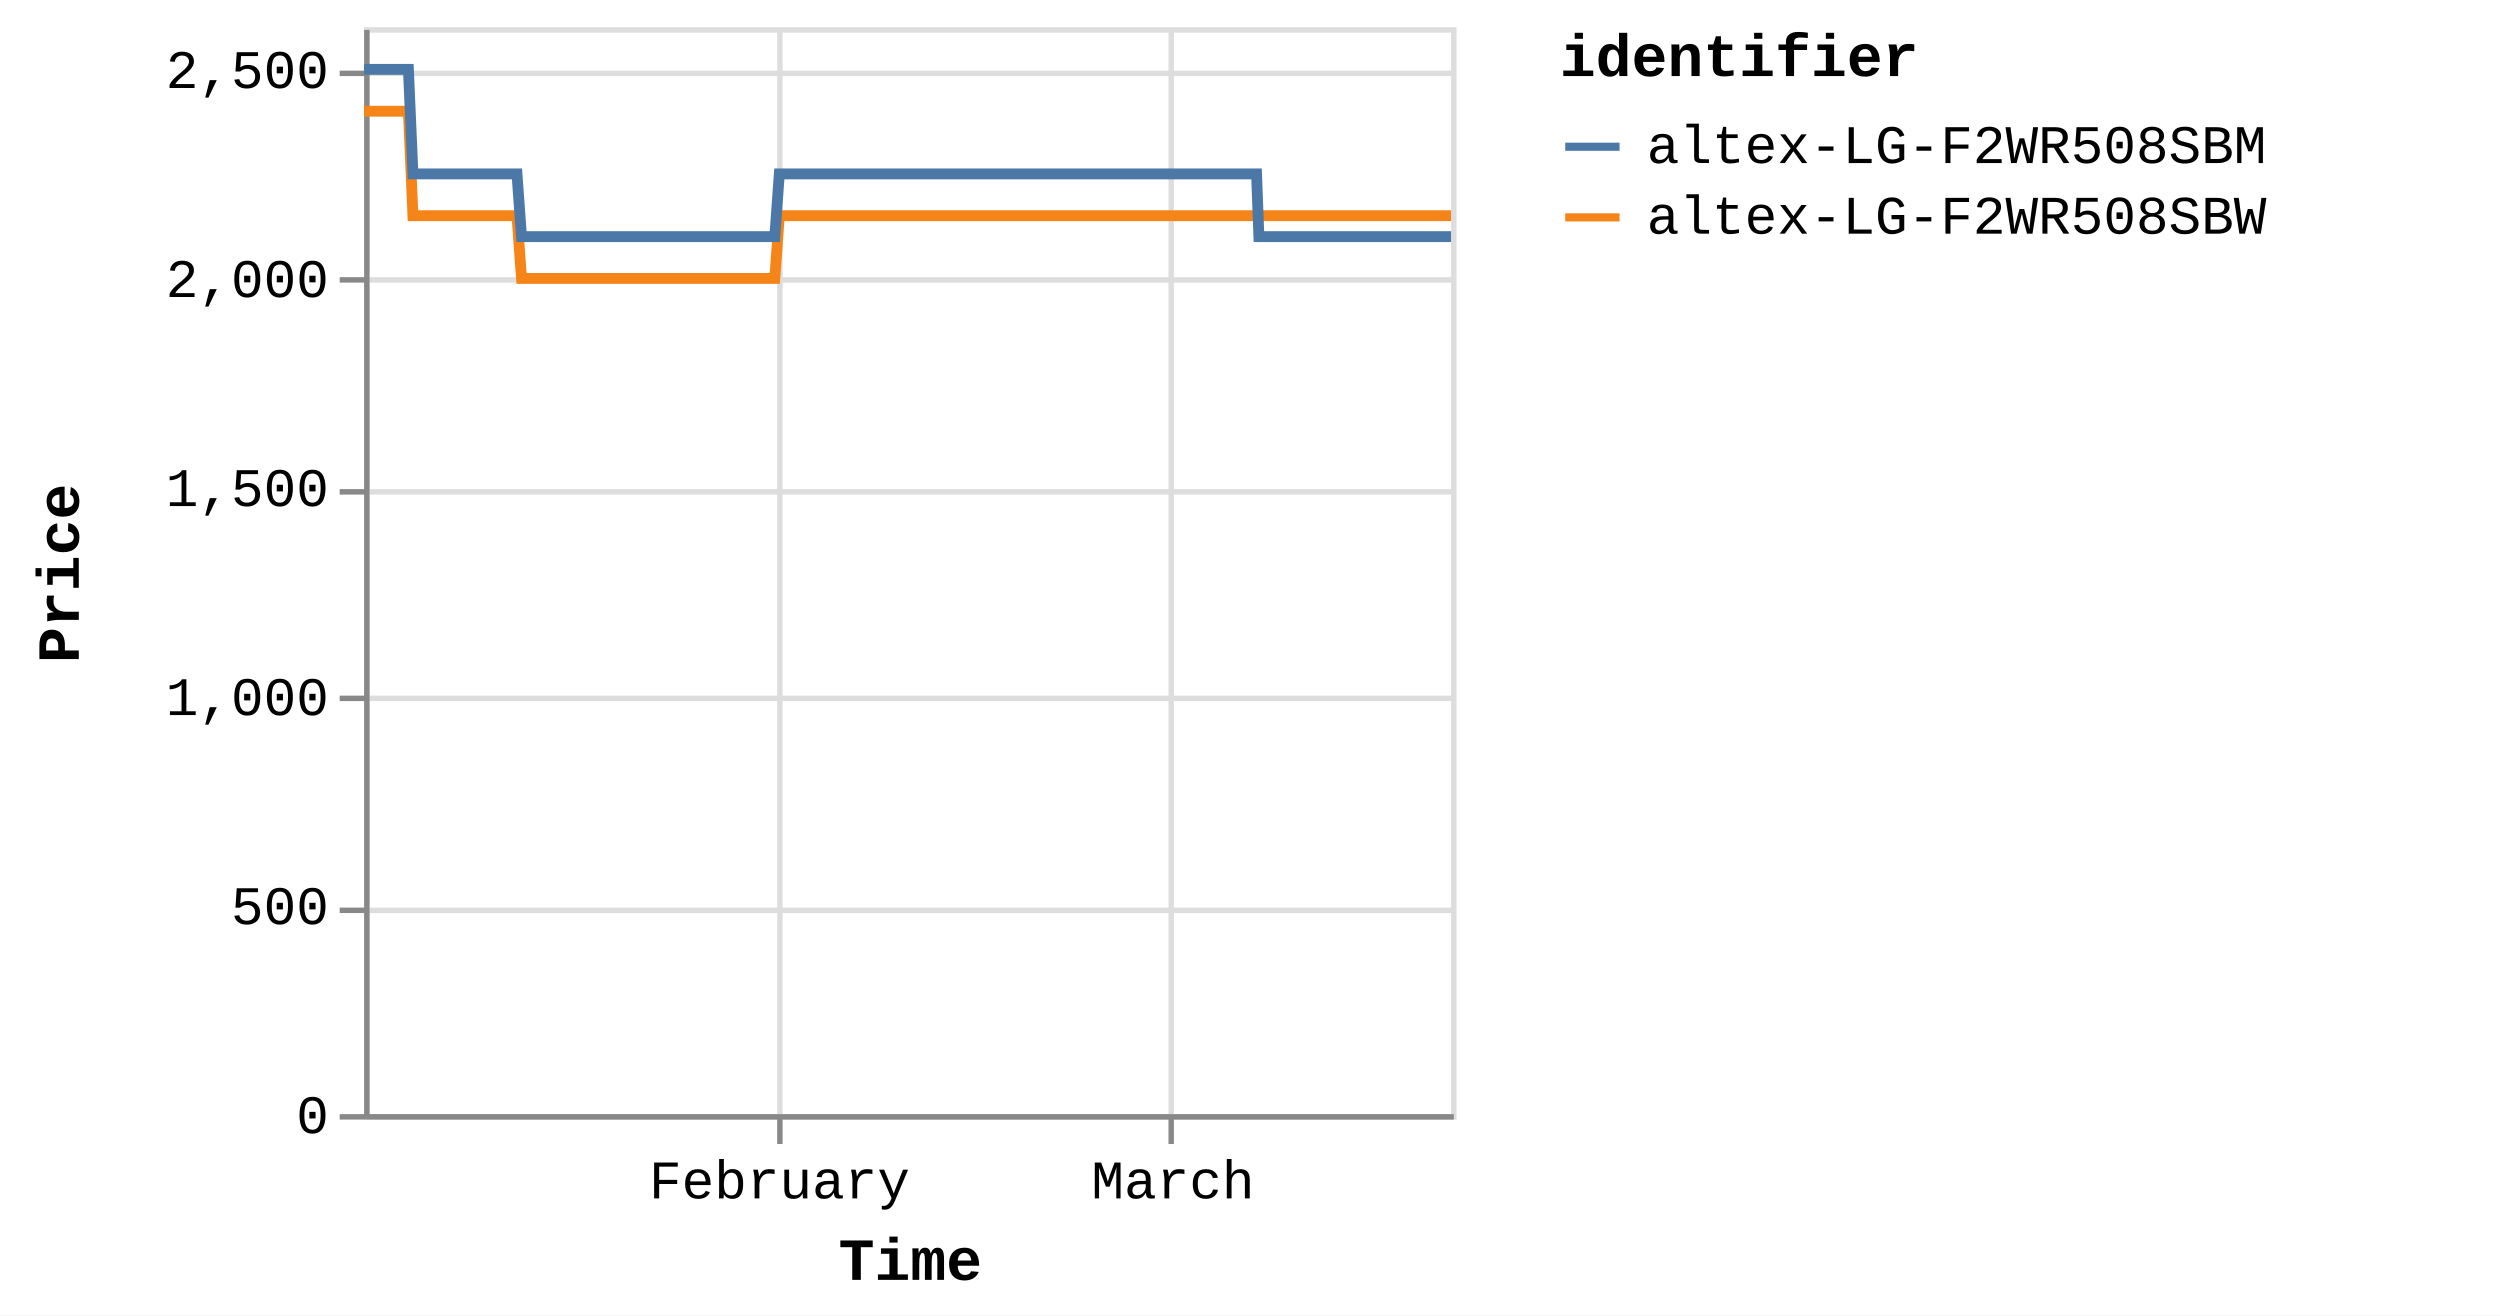
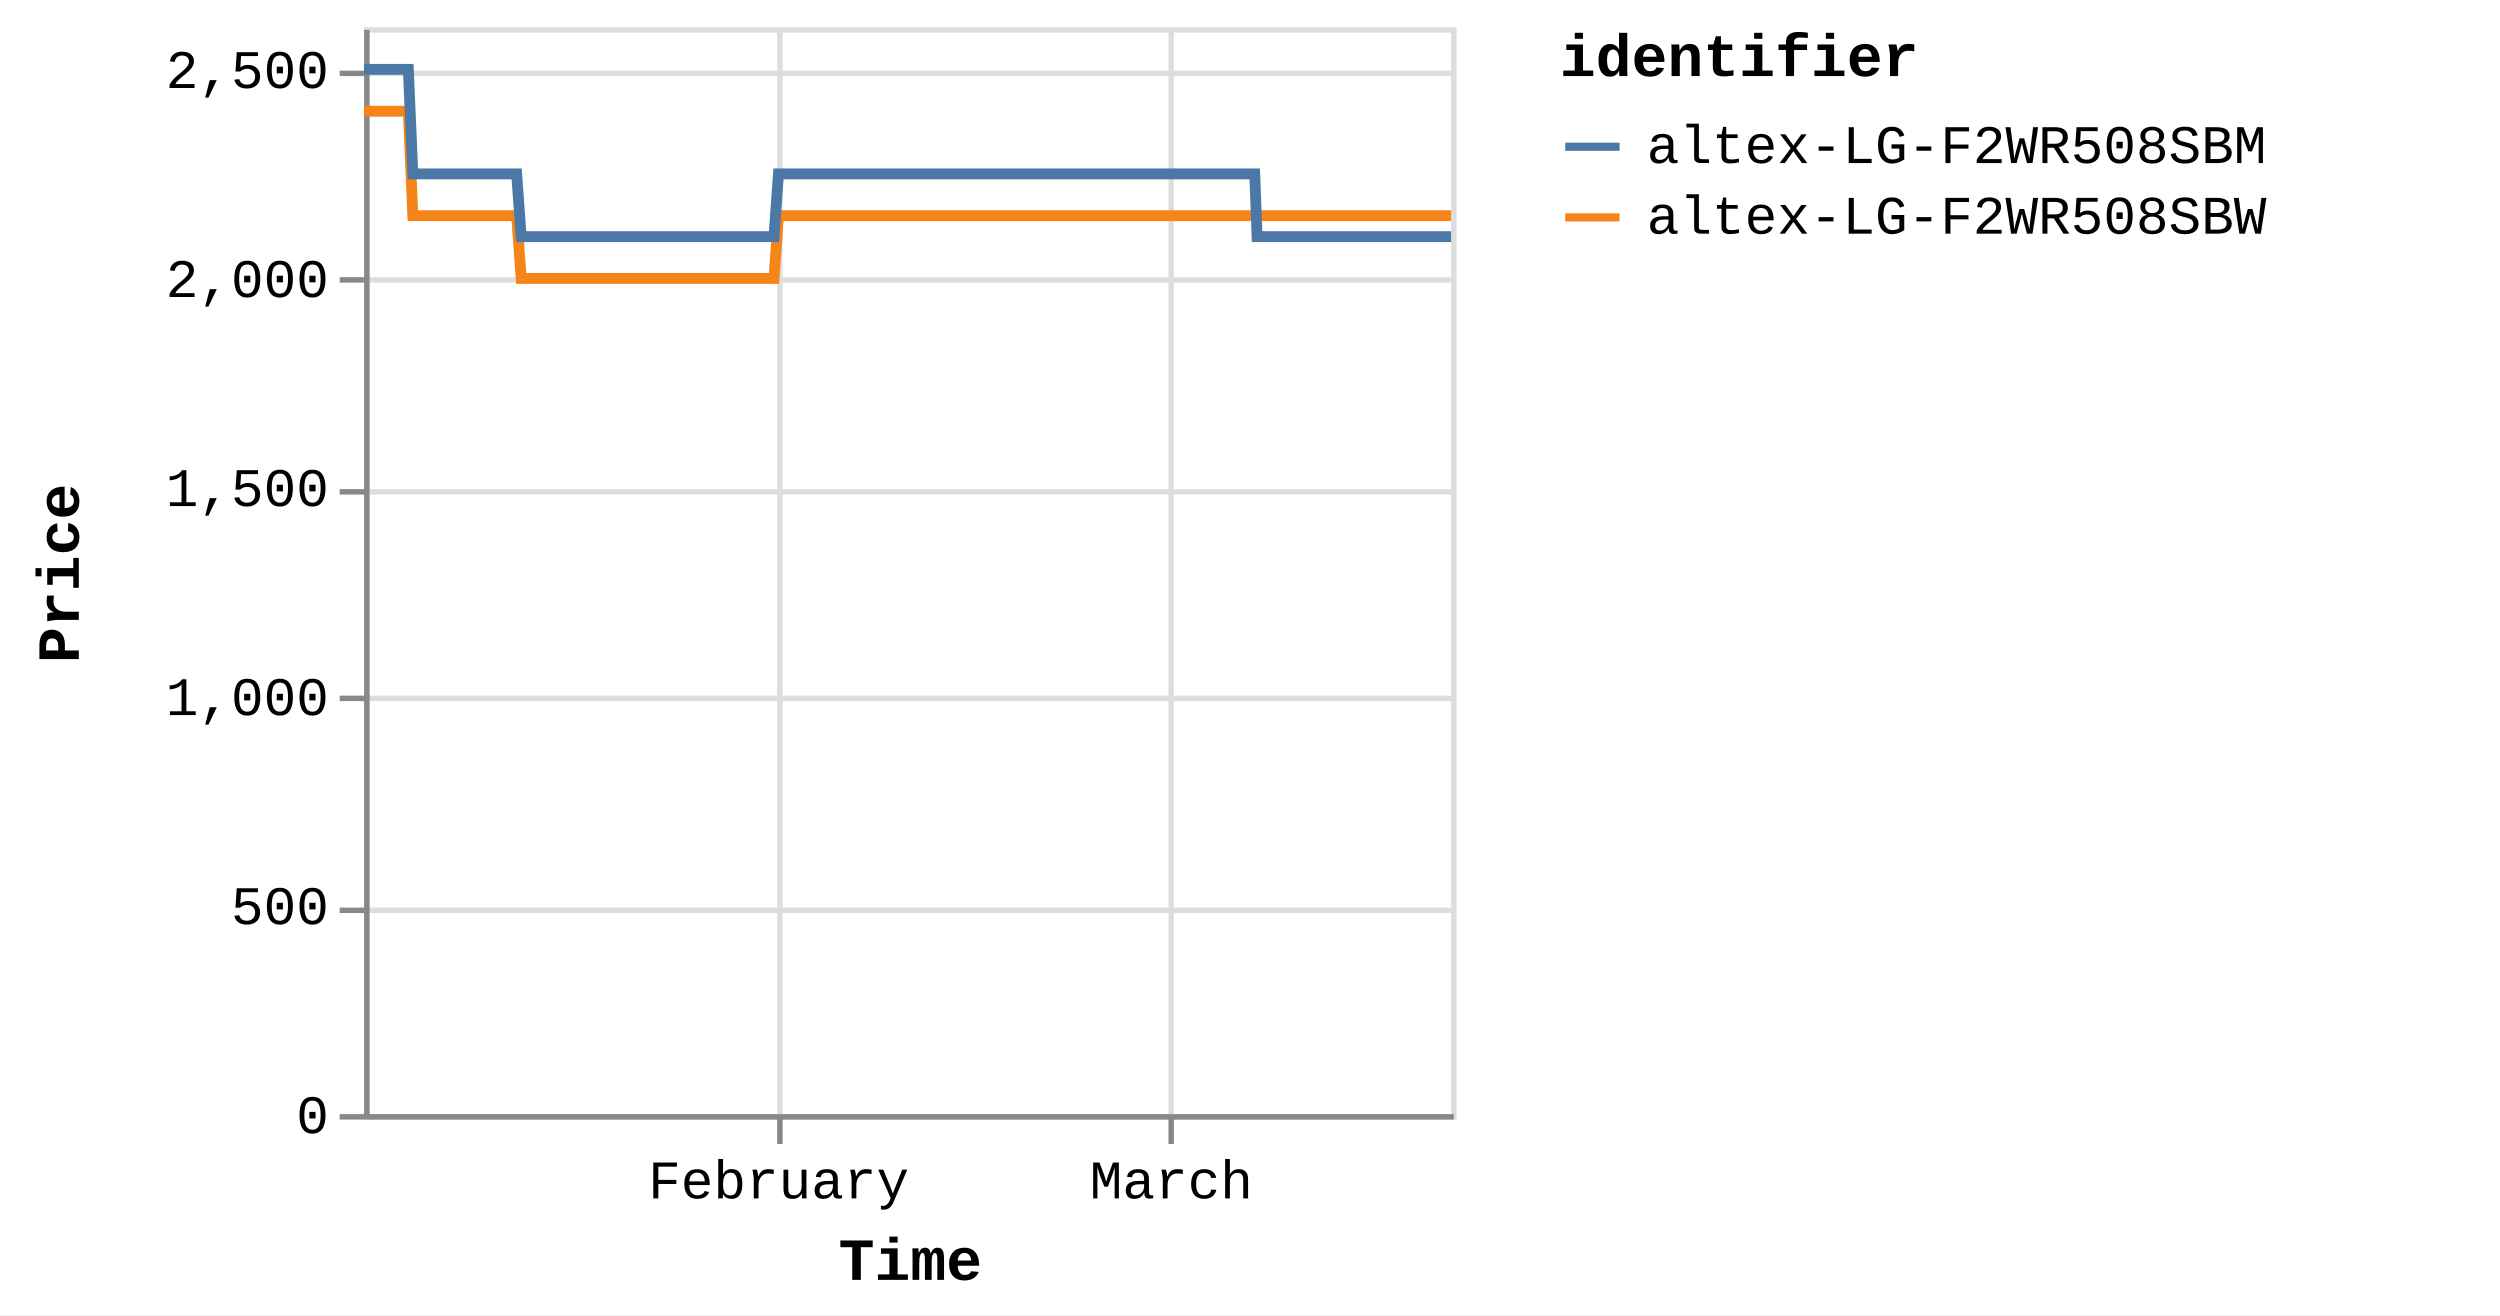
<svg xmlns="http://www.w3.org/2000/svg" version="1.1" class="marks" width="460" height="242" viewBox="0 0 460 242">
  <rect width="460" height="242" fill="white" />
  <g fill="none" stroke-miterlimit="10" transform="translate(67,5)">
    <g class="mark-group role-frame root" role="graphics-object" aria-roledescription="group mark container">
      <g transform="translate(0,0)">
        <path class="background" aria-hidden="true" d="M0.5,0.5h200v200h-200Z" stroke="#ddd" />
        <g>
          <g class="mark-group role-axis" aria-hidden="true">
            <g transform="translate(0.5,200.5)">
              <path class="background" aria-hidden="true" d="M0,0h0v0h0Z" pointer-events="none" />
              <g>
                <g class="mark-rule role-axis-grid" pointer-events="none">
                  <line transform="translate(76,-200)" x2="0" y2="200" stroke="#ddd" stroke-width="1" opacity="1" />
                  <line transform="translate(148,-200)" x2="0" y2="200" stroke="#ddd" stroke-width="1" opacity="1" />
                </g>
              </g>
              <path class="foreground" aria-hidden="true" d="" pointer-events="none" display="none" />
            </g>
          </g>
          <g class="mark-group role-axis" aria-hidden="true">
            <g transform="translate(0.5,0.5)">
              <path class="background" aria-hidden="true" d="M0,0h0v0h0Z" pointer-events="none" />
              <g>
                <g class="mark-rule role-axis-grid" pointer-events="none">
                  <line transform="translate(0,200)" x2="200" y2="0" stroke="#ddd" stroke-width="1" opacity="1" />
                  <line transform="translate(0,162)" x2="200" y2="0" stroke="#ddd" stroke-width="1" opacity="1" />
                  <line transform="translate(0,123)" x2="200" y2="0" stroke="#ddd" stroke-width="1" opacity="1" />
                  <line transform="translate(0,85)" x2="200" y2="0" stroke="#ddd" stroke-width="1" opacity="1" />
                  <line transform="translate(0,46)" x2="200" y2="0" stroke="#ddd" stroke-width="1" opacity="1" />
                  <line transform="translate(0,8)" x2="200" y2="0" stroke="#ddd" stroke-width="1" opacity="1" />
                </g>
              </g>
              <path class="foreground" aria-hidden="true" d="" pointer-events="none" display="none" />
            </g>
          </g>
-           <g class="mark-group role-axis" role="graphics-symbol" aria-roledescription="axis" aria-label="X-axis titled 'Time' for a time scale with values from Monday, 01 January 2024, 2:19:43 PM to Thursday, 21 March 2024, 4:41:54 PM">
+           <g class="mark-group role-axis" role="graphics-symbol" aria-roledescription="axis" aria-label="X-axis titled 'Time' for a time scale with values from Monday, 01 January 2024, 2:19:43 PM to Thursday, 21 March 2024, 8:38:33 PM">
            <g transform="translate(0.5,200.5)">
              <path class="background" aria-hidden="true" d="M0,0h0v0h0Z" pointer-events="none" />
              <g>
                <g class="mark-rule role-axis-tick" pointer-events="none">
                  <line transform="translate(76,0)" x2="0" y2="5" stroke="#888" stroke-width="1" opacity="1" />
                  <line transform="translate(148,0)" x2="0" y2="5" stroke="#888" stroke-width="1" opacity="1" />
                </g>
                <g class="mark-text role-axis-label" pointer-events="none">
-                   <text text-anchor="middle" transform="translate(75.91373,15)" font-family="Liberation Mono" font-size="10px" fill="#000" opacity="1">February</text>
-                   <text text-anchor="middle" transform="translate(148.3244,15)" font-family="Liberation Mono" font-size="10px" fill="#000" opacity="1">March</text>
+                   <text text-anchor="middle" transform="translate(75.7583,15)" font-family="Liberation Mono" font-size="10px" fill="#000" opacity="1">February</text>
+                   <text text-anchor="middle" transform="translate(148.0207,15)" font-family="Liberation Mono" font-size="10px" fill="#000" opacity="1">March</text>
                </g>
                <g class="mark-rule role-axis-domain" pointer-events="none">
                  <line transform="translate(0,0)" x2="200" y2="0" stroke="#888" stroke-width="1" opacity="1" />
                </g>
                <g class="mark-text role-axis-title" pointer-events="none">
                  <text text-anchor="middle" transform="translate(100,30)" font-family="Liberation Mono" font-size="11px" font-weight="bold" fill="#000" opacity="1">Time</text>
                </g>
              </g>
              <path class="foreground" aria-hidden="true" d="" pointer-events="none" display="none" />
            </g>
          </g>
          <g class="mark-group role-axis" role="graphics-symbol" aria-roledescription="axis" aria-label="Y-axis titled 'Price' for a linear scale with values from 0 to 2,600">
            <g transform="translate(0.5,0.5)">
              <path class="background" aria-hidden="true" d="M0,0h0v0h0Z" pointer-events="none" />
              <g>
                <g class="mark-rule role-axis-tick" pointer-events="none">
                  <line transform="translate(0,200)" x2="-5" y2="0" stroke="#888" stroke-width="1" opacity="1" />
                  <line transform="translate(0,162)" x2="-5" y2="0" stroke="#888" stroke-width="1" opacity="1" />
                  <line transform="translate(0,123)" x2="-5" y2="0" stroke="#888" stroke-width="1" opacity="1" />
                  <line transform="translate(0,85)" x2="-5" y2="0" stroke="#888" stroke-width="1" opacity="1" />
                  <line transform="translate(0,46)" x2="-5" y2="0" stroke="#888" stroke-width="1" opacity="1" />
                  <line transform="translate(0,8)" x2="-5" y2="0" stroke="#888" stroke-width="1" opacity="1" />
                </g>
                <g class="mark-text role-axis-label" pointer-events="none">
                  <text text-anchor="end" transform="translate(-7,203)" font-family="Liberation Mono" font-size="10px" fill="#000" opacity="1">0</text>
                  <text text-anchor="end" transform="translate(-7,164.5385)" font-family="Liberation Mono" font-size="10px" fill="#000" opacity="1">500</text>
                  <text text-anchor="end" transform="translate(-7,126.0769)" font-family="Liberation Mono" font-size="10px" fill="#000" opacity="1">1,000</text>
                  <text text-anchor="end" transform="translate(-7,87.61538)" font-family="Liberation Mono" font-size="10px" fill="#000" opacity="1">1,500</text>
                  <text text-anchor="end" transform="translate(-7,49.15385)" font-family="Liberation Mono" font-size="10px" fill="#000" opacity="1">2,000</text>
                  <text text-anchor="end" transform="translate(-7,10.69231)" font-family="Liberation Mono" font-size="10px" fill="#000" opacity="1">2,500</text>
                </g>
                <g class="mark-rule role-axis-domain" pointer-events="none">
                  <line transform="translate(0,200)" x2="0" y2="-200" stroke="#888" stroke-width="1" opacity="1" />
                </g>
                <g class="mark-text role-axis-title" pointer-events="none">
                  <text text-anchor="middle" transform="translate(-51,100) rotate(-90) translate(0,-2)" font-family="Liberation Mono" font-size="11px" font-weight="bold" fill="#000" opacity="1">Price</text>
                </g>
              </g>
              <path class="foreground" aria-hidden="true" d="" pointer-events="none" display="none" />
            </g>
          </g>
          <g class="mark-group role-scope pathgroup" role="graphics-object" aria-roledescription="group mark container">
            <g transform="translate(0,0)">
              <path class="background" aria-hidden="true" d="M0,0h200v200h-200Z" />
              <g>
                <g class="mark-line role-mark marks" role="graphics-object" aria-roledescription="line mark container">
-                   <path aria-label="Time: Jan 01, 2024; Price: 2399; identifier: altex-LG-F2WR508SBW" role="graphics-symbol" aria-roledescription="line mark" d="M0,15.462L0.261,15.462L0.657,15.462L1.489,15.462L1.906,15.462L2.343,15.462L2.741,15.462L3.153,15.462L3.986,15.462L4.403,15.462L4.841,15.462L5.238,15.462L5.65,15.462L6.483,15.462L6.9,15.462L7.337,15.462L7.738,15.462L8.148,15.462L8.981,34.692L9.397,34.692L9.834,34.692L10.234,34.692L10.644,34.692L11.477,34.692L11.893,34.692L12.329,34.692L12.729,34.692L13.141,34.692L13.976,34.692L14.39,34.692L14.826,34.692L15.226,34.692L15.638,34.692L16.473,34.692L16.89,34.692L17.328,34.692L17.726,34.692L18.134,34.692L18.97,34.692L19.386,34.692L19.829,34.692L20.223,34.692L20.632,34.692L21.467,34.692L21.883,34.692L22.321,34.692L22.718,34.692L23.129,34.692L23.963,34.692L24.38,34.692L24.819,34.692L25.217,34.692L25.626,34.692L26.46,34.692L26.877,34.692L27.314,34.692L27.713,34.692L28.123,34.692L28.956,46.231L29.371,46.231L29.807,46.231L30.207,46.231L30.619,46.231L31.454,46.231L31.868,46.231L32.304,46.231L32.703,46.231L33.116,46.231L33.952,46.231L34.368,46.231L34.808,46.231L35.205,46.231L35.613,46.231L36.447,46.231L36.865,46.231L37.304,46.231L37.702,46.231L38.11,46.231L38.945,46.231L39.362,46.231L39.801,46.231L40.199,46.231L40.607,46.231L41.441,46.231L41.858,46.231L42.297,46.231L42.694,46.231L43.105,46.231L43.939,46.231L44.355,46.231L44.794,46.231L45.193,46.231L45.601,46.231L46.435,46.231L46.849,46.231L47.286,46.231L47.687,46.231L48.099,46.231L48.931,46.231L49.347,46.231L49.783,46.231L50.183,46.231L50.595,46.231L51.431,46.231L51.848,46.231L52.287,46.231L52.683,46.231L53.092,46.231L53.927,46.231L54.345,46.231L54.783,46.231L55.182,46.231L55.589,46.231L56.424,46.231L56.841,46.231L57.28,46.231L57.677,46.231L58.086,46.231L58.922,46.231L59.337,46.231L59.777,46.231L60.176,46.231L60.583,46.231L61.416,46.231L61.834,46.231L62.265,46.231L62.664,46.231L63.081,46.231L63.912,46.231L64.329,46.231L64.756,46.231L65.16,46.231L65.576,46.231L66.409,46.231L66.825,46.231L67.254,46.231L67.657,46.231L68.073,46.231L68.906,46.231L69.323,46.231L69.755,46.231L70.155,46.231L70.571,46.231L71.402,46.231L71.819,46.231L72.251,46.231L72.657,46.231L73.067,46.231L73.899,46.231L74.316,46.231L74.749,46.231L75.148,46.231L75.564,46.231L76.396,34.692L76.813,34.692L77.246,34.692L77.645,34.692L78.061,34.692L78.894,34.692L79.309,34.692L79.742,34.692L80.141,34.692L80.558,34.692L81.39,34.692L81.807,34.692L82.236,34.692L82.639,34.692L83.056,34.692L83.889,34.692L84.304,34.692L84.732,34.692L85.135,34.692L85.551,34.692L86.384,34.692L86.802,34.692L87.235,34.692L87.633,34.692L88.048,34.692L88.881,34.692L89.297,34.692L89.731,34.692L90.13,34.692L90.545,34.692L91.378,34.692L91.794,34.692L92.227,34.692L92.629,34.692L93.043,34.692L93.875,34.692L94.292,34.692L94.723,34.692L95.125,34.692L95.539,34.692L96.372,34.692L96.789,34.692L97.219,34.692L97.621,34.692L98.038,34.692L98.868,34.692L99.284,34.692L99.715,34.692L100.117,34.692L100.533,34.692L101.367,34.692L101.782,34.692L102.211,34.692L102.614,34.692L103.03,34.692L103.863,34.692L104.279,34.692L104.714,34.692L105.112,34.692L105.527,34.692L106.359,34.692L106.776,34.692L107.208,34.692L107.614,34.692L108.024,34.692L108.856,34.692L109.273,34.692L109.706,34.692L110.106,34.692L110.52,34.692L111.769,34.692L112.202,34.692L112.602,34.692L113.018,34.692L113.851,34.692L114.267,34.692L114.699,34.692L115.101,34.692L115.515,34.692L116.348,34.692L116.763,34.692L117.192,34.692L117.595,34.692L118.011,34.692L118.844,34.692L119.262,34.692L119.69,34.692L120.093,34.692L120.509,34.692L121.341,34.692L121.759,34.692L122.192,34.692L122.594,34.692L123.005,34.692L123.839,34.692L124.254,34.692L124.686,34.692L125.088,34.692L125.503,34.692L126.335,34.692L126.751,34.692L127.184,34.692L127.585,34.692L128,34.692L128.832,34.692L129.247,34.692L129.681,34.692L130.082,34.692L130.497,34.692L131.329,34.692L131.745,34.692L132.176,34.692L132.577,34.692L132.995,34.692L133.826,34.692L134.242,34.692L134.67,34.692L135.074,34.692L135.489,34.692L136.322,34.692L136.739,34.692L137.167,34.692L137.573,34.692L137.986,34.692L138.819,34.692L139.237,34.692L139.669,34.692L140.069,34.692L140.484,34.692L141.316,34.692L141.733,34.692L142.164,34.692L142.566,34.692L142.981,34.692L143.813,34.692L144.229,34.692L144.661,34.692L145.064,34.692L145.478,34.692L146.31,34.692L146.726,34.692L147.157,34.692L147.558,34.692L147.974,34.692L148.807,34.692L149.225,34.692L149.656,34.692L150.056,34.692L150.472,34.692L151.304,34.692L151.72,34.692L152.152,34.692L152.552,34.692L152.969,34.692L153.801,34.692L154.217,34.692L154.646,34.692L155.049,34.692L155.466,34.692L156.336,34.692L156.905,34.692L157.153,34.692L157.549,34.692L157.963,34.692L158.794,34.692L159.21,34.692L159.646,34.692L160.044,34.692L160.459,34.692L161.291,34.692L161.711,34.692L162.142,34.692L162.543,34.692L162.956,34.692L163.788,34.692L164.206,34.692L164.637,34.692L165.037,34.692L165.454,34.692L166.285,34.692L166.708,34.692L167.134,34.692L167.533,34.692L167.95,34.692L168.783,34.692L169.199,34.692L169.626,34.692L170.033,34.692L170.446,34.692L171.279,34.692L171.698,34.692L172.124,34.692L172.529,34.692L172.943,34.692L173.778,34.692L174.192,34.692L174.627,34.692L175.028,34.692L175.441,34.692L176.273,34.692L176.689,34.692L177.123,34.692L177.525,34.692L177.937,34.692L178.771,34.692L179.189,34.692L179.621,34.692L180.019,34.692L180.434,34.692L181.267,34.692L181.683,34.692L182.118,34.692L182.517,34.692L182.932,34.692L183.763,34.692L184.183,34.692L184.613,34.692L185.014,34.692L185.428,34.692L186.261,34.692L186.679,34.692L187.108,34.692L187.51,34.692L187.927,34.692L188.757,34.692L189.176,34.692L189.604,34.692L190.006,34.692L190.423,34.692L191.254,34.692L191.671,34.692L192.107,34.692L192.507,34.692L192.921,34.692L193.753,34.692L194.168,34.692L194.6,34.692L195.005,34.692L195.416,34.692L196.248,34.692L196.666,34.692L197.098,34.692L197.502,34.692L197.915,34.692L198.745,34.692L199.163,34.692L199.597,34.692L200,34.692" stroke="#f58518" stroke-width="2" />
+                   <path aria-label="Time: Jan 01, 2024; Price: 2399; identifier: altex-LG-F2WR508SBW" role="graphics-symbol" aria-roledescription="line mark" d="M0,15.462L0.261,15.462L0.655,15.462L1.486,15.462L1.902,15.462L2.338,15.462L2.735,15.462L3.147,15.462L3.978,15.462L4.394,15.462L4.831,15.462L5.228,15.462L5.638,15.462L6.47,15.462L6.886,15.462L7.322,15.462L7.722,15.462L8.131,15.462L8.963,34.692L9.378,34.692L9.814,34.692L10.213,34.692L10.622,34.692L11.454,34.692L11.869,34.692L12.304,34.692L12.703,34.692L13.114,34.692L13.947,34.692L14.36,34.692L14.795,34.692L15.195,34.692L15.606,34.692L16.439,34.692L16.855,34.692L17.292,34.692L17.69,34.692L18.097,34.692L18.931,34.692L19.346,34.692L19.788,34.692L20.182,34.692L20.59,34.692L21.423,34.692L21.838,34.692L22.276,34.692L22.672,34.692L23.081,34.692L23.914,34.692L24.33,34.692L24.768,34.692L25.165,34.692L25.573,34.692L26.406,34.692L26.822,34.692L27.258,34.692L27.656,34.692L28.065,34.692L28.896,46.231L29.311,46.231L29.746,46.231L30.145,46.231L30.557,46.231L31.39,46.231L31.803,46.231L32.238,46.231L32.636,46.231L33.048,46.231L33.882,46.231L34.298,46.231L34.737,46.231L35.133,46.231L35.54,46.231L36.373,46.231L36.79,46.231L37.227,46.231L37.625,46.231L38.032,46.231L38.865,46.231L39.282,46.231L39.719,46.231L40.116,46.231L40.524,46.231L41.356,46.231L41.772,46.231L42.21,46.231L42.606,46.231L43.017,46.231L43.849,46.231L44.264,46.231L44.702,46.231L45.1,46.231L45.508,46.231L46.34,46.231L46.753,46.231L47.189,46.231L47.59,46.231L48,46.231L48.83,46.231L49.246,46.231L49.681,46.231L50.08,46.231L50.491,46.231L51.326,46.231L51.742,46.231L52.18,46.231L52.575,46.231L52.983,46.231L53.816,46.231L54.233,46.231L54.671,46.231L55.069,46.231L55.475,46.231L56.309,46.231L56.725,46.231L57.163,46.231L57.559,46.231L57.967,46.231L58.801,46.231L59.216,46.231L59.655,46.231L60.053,46.231L60.458,46.231L61.29,46.231L61.707,46.231L62.138,46.231L62.536,46.231L62.952,46.231L63.781,46.231L64.197,46.231L64.624,46.231L65.027,46.231L65.441,46.231L66.273,46.231L66.688,46.231L67.117,46.231L67.519,46.231L67.934,46.231L68.765,46.231L69.181,46.231L69.612,46.231L70.011,46.231L70.426,46.231L71.256,46.231L71.671,46.231L72.103,46.231L72.508,46.231L72.917,46.231L73.748,46.231L74.163,46.231L74.596,46.231L74.994,46.231L75.409,46.231L76.24,34.692L76.655,34.692L77.088,34.692L77.486,34.692L77.901,34.692L78.732,34.692L79.147,34.692L79.579,34.692L79.977,34.692L80.393,34.692L81.224,34.692L81.639,34.692L82.067,34.692L82.469,34.692L82.886,34.692L83.717,34.692L84.131,34.692L84.559,34.692L84.961,34.692L85.376,34.692L86.207,34.692L86.624,34.692L87.056,34.692L87.454,34.692L87.868,34.692L88.699,34.692L89.114,34.692L89.547,34.692L89.946,34.692L90.36,34.692L91.191,34.692L91.607,34.692L92.038,34.692L92.439,34.692L92.852,34.692L93.683,34.692L94.099,34.692L94.53,34.692L94.93,34.692L95.344,34.692L96.175,34.692L96.591,34.692L97.02,34.692L97.421,34.692L97.837,34.692L98.666,34.692L99.081,34.692L99.511,34.692L99.912,34.692L100.328,34.692L101.16,34.692L101.574,34.692L102.002,34.692L102.404,34.692L102.819,34.692L103.65,34.692L104.065,34.692L104.499,34.692L104.897,34.692L105.311,34.692L106.141,34.692L106.557,34.692L106.988,34.692L107.394,34.692L107.803,34.692L108.633,34.692L109.049,34.692L109.481,34.692L109.881,34.692L110.294,34.692L111.541,34.692L111.972,34.692L112.372,34.692L112.787,34.692L113.617,34.692L114.033,34.692L114.464,34.692L114.865,34.692L115.278,34.692L116.11,34.692L116.524,34.692L116.952,34.692L117.355,34.692L117.77,34.692L118.601,34.692L119.018,34.692L119.445,34.692L119.847,34.692L120.262,34.692L121.092,34.692L121.509,34.692L121.942,34.692L122.343,34.692L122.753,34.692L123.586,34.692L124,34.692L124.431,34.692L124.832,34.692L125.247,34.692L126.076,34.692L126.492,34.692L126.924,34.692L127.324,34.692L127.738,34.692L128.568,34.692L128.983,34.692L129.415,34.692L129.816,34.692L130.23,34.692L131.06,34.692L131.475,34.692L131.905,34.692L132.306,34.692L132.723,34.692L133.552,34.692L133.967,34.692L134.394,34.692L134.797,34.692L135.212,34.692L136.043,34.692L136.459,34.692L136.887,34.692L137.291,34.692L137.704,34.692L138.535,34.692L138.952,34.692L139.383,34.692L139.782,34.692L140.196,34.692L141.027,34.692L141.443,34.692L141.873,34.692L142.274,34.692L142.688,34.692L143.519,34.692L143.934,34.692L144.365,34.692L144.767,34.692L145.18,34.692L146.011,34.692L146.425,34.692L146.856,34.692L147.256,34.692L147.671,34.692L148.502,34.692L148.919,34.692L149.35,34.692L149.749,34.692L150.164,34.692L150.994,34.692L151.41,34.692L151.841,34.692L152.24,34.692L152.655,34.692L153.486,34.692L153.901,34.692L154.329,34.692L154.732,34.692L155.147,34.692L156.016,34.692L156.583,34.692L156.831,34.692L157.226,34.692L157.639,34.692L158.469,34.692L158.884,34.692L159.319,34.692L159.716,34.692L160.13,34.692L160.961,34.692L161.38,34.692L161.81,34.692L162.211,34.692L162.622,34.692L163.453,34.692L163.869,34.692L164.3,34.692L164.699,34.692L165.115,34.692L165.945,34.692L166.366,34.692L166.792,34.692L167.19,34.692L167.606,34.692L168.437,34.692L168.852,34.692L169.279,34.692L169.685,34.692L170.097,34.692L170.928,34.692L171.346,34.692L171.771,34.692L172.176,34.692L172.589,34.692L173.422,34.692L173.835,34.692L174.269,34.692L174.669,34.692L175.082,34.692L175.912,34.692L176.327,34.692L176.76,34.692L177.162,34.692L177.573,34.692L178.404,34.692L178.822,34.692L179.253,34.692L179.65,34.692L180.065,34.692L180.896,34.692L181.311,34.692L181.745,34.692L182.143,34.692L182.557,34.692L183.387,34.692L183.806,34.692L184.235,34.692L184.635,34.692L185.049,34.692L185.88,34.692L186.296,34.692L186.725,34.692L187.126,34.692L187.542,34.692L188.371,34.692L188.789,34.692L189.216,34.692L189.617,34.692L190.033,34.692L190.863,34.692L191.278,34.692L191.714,34.692L192.113,34.692L192.526,34.692L193.356,34.692L193.77,34.692L194.202,34.692L194.606,34.692L195.015,34.692L195.846,34.692L196.263,34.692L196.694,34.692L197.098,34.692L197.51,34.692L198.338,34.692L198.755,34.692L199.188,34.692L199.59,34.692L200,34.692" stroke="#f58518" stroke-width="2" />
                </g>
              </g>
              <path class="foreground" aria-hidden="true" d="" display="none" />
            </g>
            <g transform="translate(0,0)">
              <path class="background" aria-hidden="true" d="M0,0h200v200h-200Z" />
              <g>
                <g class="mark-line role-mark marks" role="graphics-object" aria-roledescription="line mark container">
-                   <path aria-label="Time: Jan 01, 2024; Price: 2499; identifier: altex-LG-F2WR508SBM" role="graphics-symbol" aria-roledescription="line mark" d="M0,7.769L0.261,7.769L0.657,7.769L1.489,7.769L1.906,7.769L2.343,7.769L2.741,7.769L3.153,7.769L3.986,7.769L4.403,7.769L4.841,7.769L5.238,7.769L5.65,7.769L6.483,7.769L6.9,7.769L7.337,7.769L7.738,7.769L8.148,7.769L8.981,27L9.397,27L9.834,27L10.234,27L10.644,27L11.478,27L11.893,27L12.329,27L12.729,27L13.141,27L13.976,27L14.39,27L14.826,27L15.226,27L15.638,27L16.473,27L16.89,27L17.328,27L17.726,27L18.135,27L18.97,27L19.386,27L19.829,27L20.224,27L20.632,27L21.467,27L21.883,27L22.321,27L22.719,27L23.129,27L23.963,27L24.38,27L24.819,27L25.217,27L25.626,27L26.46,27L26.877,27L27.314,27L27.713,27L28.123,27L28.956,38.538L29.371,38.538L29.807,38.538L30.207,38.538L30.619,38.538L31.454,38.538L31.868,38.538L32.304,38.538L32.703,38.538L33.116,38.538L33.952,38.538L34.368,38.538L34.808,38.538L35.205,38.538L35.613,38.538L36.447,38.538L36.866,38.538L37.304,38.538L37.703,38.538L38.11,38.538L38.945,38.538L39.362,38.538L39.801,38.538L40.199,38.538L40.607,38.538L41.441,38.538L41.858,38.538L42.297,38.538L42.694,38.538L43.105,38.538L43.939,38.538L44.355,38.538L44.794,38.538L45.193,38.538L45.601,38.538L46.435,38.538L46.849,38.538L47.286,38.538L47.687,38.538L48.099,38.538L48.931,38.538L49.347,38.538L49.783,38.538L50.183,38.538L50.595,38.538L51.431,38.538L51.848,38.538L52.287,38.538L52.683,38.538L53.092,38.538L53.927,38.538L54.345,38.538L54.784,38.538L55.182,38.538L55.589,38.538L56.424,38.538L56.841,38.538L57.28,38.538L57.677,38.538L58.086,38.538L58.922,38.538L59.337,38.538L59.777,38.538L60.176,38.538L60.583,38.538L61.416,38.538L61.834,38.538L62.265,38.538L62.664,38.538L63.081,38.538L63.912,38.538L64.329,38.538L64.756,38.538L65.16,38.538L65.576,38.538L66.409,38.538L66.825,38.538L67.254,38.538L67.657,38.538L68.074,38.538L68.906,38.538L69.323,38.538L69.755,38.538L70.155,38.538L70.571,38.538L71.402,38.538L71.819,38.538L72.251,38.538L72.657,38.538L73.067,38.538L73.899,38.538L74.316,38.538L74.749,38.538L75.148,38.538L75.564,38.538L76.396,27L76.813,27L77.246,27L77.645,27L78.061,27L78.894,27L79.309,27L79.742,27L80.141,27L80.558,27L81.39,27L81.807,27L82.236,27L82.639,27L83.056,27L83.889,27L84.304,27L84.732,27L85.135,27L85.551,27L86.384,27L86.802,27L87.235,27L87.633,27L88.048,27L88.881,27L89.297,27L89.731,27L90.13,27L90.546,27L91.378,27L91.795,27L92.227,27L92.629,27L93.043,27L93.875,27L94.292,27L94.724,27L95.125,27L95.539,27L96.372,27L96.789,27L97.219,27L97.621,27L98.038,27L98.868,27L99.285,27L99.715,27L100.117,27L100.534,27L101.367,27L101.782,27L102.211,27L102.614,27L103.03,27L103.863,27L104.279,27L104.714,27L105.112,27L105.527,27L106.359,27L106.776,27L107.208,27L107.614,27L108.024,27L108.856,27L109.273,27L109.706,27L110.106,27L110.52,27L111.769,27L112.202,27L112.602,27L113.018,27L113.851,27L114.267,27L114.699,27L115.101,27L115.515,27L116.348,27L116.763,27L117.192,27L117.595,27L118.012,27L118.844,27L119.262,27L119.69,27L120.093,27L120.509,27L121.341,27L121.759,27L122.192,27L122.595,27L123.005,27L123.839,27L124.254,27L124.686,27L125.088,27L125.504,27L126.335,27L126.751,27L127.184,27L127.585,27L128,27L128.832,27L129.248,27L129.681,27L130.082,27L130.497,27L131.329,27L131.745,27L132.176,27L132.577,27L132.996,27L133.826,27L134.242,27L134.67,27L135.074,27L135.489,27L136.322,27L136.739,27L137.167,27L137.573,27L137.986,27L138.819,27L139.237,27L139.669,27L140.069,27L140.484,27L141.316,27L141.733,27L142.165,27L142.566,27L142.981,27L143.813,27L144.229,27L144.662,27L145.064,27L145.478,27L146.31,27L146.726,27L147.157,27L147.558,27L147.974,27L148.807,27L149.225,27L149.656,27L150.056,27L150.472,27L151.304,27L151.72,27L152.152,27L152.552,27L152.969,27L153.801,27L154.217,27L154.646,27L155.049,27L155.466,27L156.336,27L156.905,27L157.153,27L157.549,27L157.963,27L158.794,27L159.21,27L159.646,27L160.044,27L160.459,27L161.291,27L161.711,27L162.142,27L162.543,27L162.956,27L163.788,27L164.206,27L164.637,38.538L165.037,38.538L165.454,38.538L166.286,38.538L166.708,38.538L167.134,38.538L167.533,38.538L167.95,38.538L168.783,38.538L169.199,38.538L169.626,38.538L170.033,38.538L170.446,38.538L171.279,38.538L171.698,38.538L172.124,38.538L172.529,38.538L172.944,38.538L173.778,38.538L174.192,38.538L174.627,38.538L175.028,38.538L175.441,38.538L176.274,38.538L176.689,38.538L177.123,38.538L177.525,38.538L177.937,38.538L178.771,38.538L179.189,38.538L179.621,38.538L180.019,38.538L180.434,38.538L181.267,38.538L181.684,38.538L182.118,38.538L182.517,38.538L182.932,38.538L183.763,38.538L184.183,38.538L184.613,38.538L185.014,38.538L185.428,38.538L186.261,38.538L186.679,38.538L187.108,38.538L187.51,38.538L187.927,38.538L188.758,38.538L189.177,38.538L189.604,38.538L190.006,38.538L190.423,38.538L191.254,38.538L191.671,38.538L192.108,38.538L192.507,38.538L192.922,38.538L193.753,38.538L194.168,38.538L194.601,38.538L195.005,38.538L195.416,38.538L196.248,38.538L196.666,38.538L197.098,38.538L197.502,38.538L197.915,38.538L198.746,38.538L199.163,38.538L199.597,38.538L200,38.538" stroke="#4c78a8" stroke-width="2" />
+                   <path aria-label="Time: Jan 01, 2024; Price: 2499; identifier: altex-LG-F2WR508SBM" role="graphics-symbol" aria-roledescription="line mark" d="M0,7.769L0.261,7.769L0.656,7.769L1.486,7.769L1.902,7.769L2.338,7.769L2.735,7.769L3.147,7.769L3.978,7.769L4.394,7.769L4.831,7.769L5.228,7.769L5.638,7.769L6.47,7.769L6.886,7.769L7.322,7.769L7.722,7.769L8.132,7.769L8.963,27L9.378,27L9.814,27L10.213,27L10.622,27L11.454,27L11.869,27L12.304,27L12.703,27L13.114,27L13.947,27L14.36,27L14.795,27L15.195,27L15.606,27L16.439,27L16.855,27L17.292,27L17.69,27L18.097,27L18.932,27L19.346,27L19.789,27L20.182,27L20.59,27L21.423,27L21.838,27L22.276,27L22.672,27L23.082,27L23.914,27L24.33,27L24.768,27L25.165,27L25.573,27L26.406,27L26.822,27L27.258,27L27.656,27L28.065,27L28.896,38.538L29.311,38.538L29.746,38.538L30.145,38.538L30.557,38.538L31.39,38.538L31.803,38.538L32.238,38.538L32.636,38.538L33.049,38.538L33.882,38.538L34.298,38.538L34.737,38.538L35.133,38.538L35.54,38.538L36.373,38.538L36.79,38.538L37.227,38.538L37.626,38.538L38.032,38.538L38.865,38.538L39.282,38.538L39.72,38.538L40.116,38.538L40.524,38.538L41.356,38.538L41.772,38.538L42.21,38.538L42.606,38.538L43.017,38.538L43.849,38.538L44.264,38.538L44.702,38.538L45.1,38.538L45.508,38.538L46.34,38.538L46.753,38.538L47.189,38.538L47.59,38.538L48,38.538L48.83,38.538L49.246,38.538L49.681,38.538L50.08,38.538L50.492,38.538L51.326,38.538L51.742,38.538L52.18,38.538L52.575,38.538L52.983,38.538L53.816,38.538L54.233,38.538L54.671,38.538L55.069,38.538L55.475,38.538L56.309,38.538L56.725,38.538L57.163,38.538L57.559,38.538L57.967,38.538L58.801,38.538L59.216,38.538L59.655,38.538L60.053,38.538L60.459,38.538L61.29,38.538L61.707,38.538L62.138,38.538L62.536,38.538L62.952,38.538L63.781,38.538L64.197,38.538L64.624,38.538L65.027,38.538L65.442,38.538L66.273,38.538L66.688,38.538L67.117,38.538L67.519,38.538L67.934,38.538L68.765,38.538L69.181,38.538L69.612,38.538L70.011,38.538L70.426,38.538L71.256,38.538L71.672,38.538L72.103,38.538L72.508,38.538L72.917,38.538L73.748,38.538L74.164,38.538L74.596,38.538L74.994,38.538L75.409,38.538L76.24,27L76.655,27L77.088,27L77.486,27L77.901,27L78.732,27L79.147,27L79.579,27L79.977,27L80.393,27L81.224,27L81.639,27L82.067,27L82.469,27L82.886,27L83.718,27L84.132,27L84.559,27L84.961,27L85.376,27L86.207,27L86.624,27L87.056,27L87.454,27L87.868,27L88.699,27L89.114,27L89.547,27L89.946,27L90.36,27L91.191,27L91.607,27L92.038,27L92.44,27L92.852,27L93.683,27L94.099,27L94.53,27L94.93,27L95.344,27L96.175,27L96.591,27L97.02,27L97.421,27L97.837,27L98.666,27L99.081,27L99.511,27L99.912,27L100.328,27L101.16,27L101.574,27L102.002,27L102.404,27L102.819,27L103.65,27L104.065,27L104.499,27L104.897,27L105.311,27L106.141,27L106.557,27L106.988,27L107.394,27L107.803,27L108.633,27L109.049,27L109.481,27L109.881,27L110.294,27L111.541,27L111.973,27L112.372,27L112.787,27L113.618,27L114.033,27L114.464,27L114.866,27L115.278,27L116.11,27L116.524,27L116.952,27L117.355,27L117.77,27L118.601,27L119.018,27L119.445,27L119.847,27L120.262,27L121.093,27L121.509,27L121.942,27L122.344,27L122.753,27L123.586,27L124,27L124.431,27L124.832,27L125.247,27L126.076,27L126.492,27L126.924,27L127.324,27L127.738,27L128.568,27L128.983,27L129.415,27L129.816,27L130.23,27L131.06,27L131.475,27L131.906,27L132.306,27L132.723,27L133.552,27L133.967,27L134.395,27L134.797,27L135.212,27L136.043,27L136.459,27L136.887,27L137.292,27L137.704,27L138.535,27L138.952,27L139.383,27L139.782,27L140.196,27L141.027,27L141.443,27L141.873,27L142.274,27L142.688,27L143.519,27L143.934,27L144.365,27L144.767,27L145.18,27L146.011,27L146.426,27L146.856,27L147.256,27L147.671,27L148.502,27L148.919,27L149.35,27L149.749,27L150.164,27L150.994,27L151.41,27L151.841,27L152.24,27L152.656,27L153.486,27L153.901,27L154.329,27L154.732,27L155.147,27L156.016,27L156.583,27L156.831,27L157.226,27L157.639,27L158.469,27L158.885,27L159.319,27L159.716,27L160.13,27L160.961,27L161.38,27L161.81,27L162.211,27L162.622,27L163.453,27L163.869,27L164.3,38.538L164.699,38.538L165.115,38.538L165.945,38.538L166.366,38.538L166.792,38.538L167.19,38.538L167.606,38.538L168.437,38.538L168.852,38.538L169.279,38.538L169.685,38.538L170.097,38.538L170.929,38.538L171.347,38.538L171.771,38.538L172.176,38.538L172.589,38.538L173.422,38.538L173.835,38.538L174.269,38.538L174.669,38.538L175.082,38.538L175.913,38.538L176.327,38.538L176.76,38.538L177.162,38.538L177.573,38.538L178.405,38.538L178.822,38.538L179.253,38.538L179.65,38.538L180.065,38.538L180.896,38.538L181.312,38.538L181.745,38.538L182.143,38.538L182.557,38.538L183.387,38.538L183.806,38.538L184.235,38.538L184.635,38.538L185.049,38.538L185.88,38.538L186.297,38.538L186.725,38.538L187.126,38.538L187.542,38.538L188.371,38.538L188.789,38.538L189.216,38.538L189.617,38.538L190.033,38.538L190.863,38.538L191.278,38.538L191.714,38.538L192.113,38.538L192.527,38.538L193.356,38.538L193.77,38.538L194.202,38.538L194.606,38.538L195.016,38.538L195.847,38.538L196.263,38.538L196.694,38.538L197.098,38.538L197.51,38.538L198.339,38.538L198.755,38.538L199.188,38.538L199.591,38.538L200,38.538" stroke="#4c78a8" stroke-width="2" />
                </g>
              </g>
              <path class="foreground" aria-hidden="true" d="" display="none" />
            </g>
          </g>
          <g class="mark-group role-legend" role="graphics-symbol" aria-roledescription="legend" aria-label="Symbol legend titled 'identifier' for stroke color with 2 values: altex-LG-F2WR508SBM, altex-LG-F2WR508SBW">
            <g transform="translate(220,0)">
              <path class="background" aria-hidden="true" d="M0,0h168v40h-168Z" pointer-events="none" />
              <g>
                <g class="mark-group role-legend-entry">
                  <g transform="translate(0,16)">
                    <path class="background" aria-hidden="true" d="M0,0h0v0h0Z" pointer-events="none" />
                    <g>
                      <g class="mark-group role-scope" role="graphics-object" aria-roledescription="group mark container">
                        <g transform="translate(0,0)">
                          <path class="background" aria-hidden="true" d="M0,0h168v11h-168Z" pointer-events="none" opacity="1" />
                          <g>
                            <g class="mark-symbol role-legend-symbol" pointer-events="none">
                              <path transform="translate(6,6)" d="M-5,0L5,0" stroke="#4c78a8" stroke-width="1.5" opacity="1" />
                            </g>
                            <g class="mark-text role-legend-label" pointer-events="none">
                              <text text-anchor="start" transform="translate(16,9)" font-family="Liberation Mono" font-size="10px" fill="#000" opacity="1">altex-LG-F2WR508SBM</text>
                            </g>
                          </g>
                          <path class="foreground" aria-hidden="true" d="" pointer-events="none" display="none" />
                        </g>
                        <g transform="translate(0,13)">
                          <path class="background" aria-hidden="true" d="M0,0h168v11h-168Z" pointer-events="none" opacity="1" />
                          <g>
                            <g class="mark-symbol role-legend-symbol" pointer-events="none">
                              <path transform="translate(6,6)" d="M-5,0L5,0" stroke="#f58518" stroke-width="1.5" opacity="1" />
                            </g>
                            <g class="mark-text role-legend-label" pointer-events="none">
                              <text text-anchor="start" transform="translate(16,9)" font-family="Liberation Mono" font-size="10px" fill="#000" opacity="1">altex-LG-F2WR508SBW</text>
                            </g>
                          </g>
                          <path class="foreground" aria-hidden="true" d="" pointer-events="none" display="none" />
                        </g>
                      </g>
                    </g>
                    <path class="foreground" aria-hidden="true" d="" pointer-events="none" display="none" />
                  </g>
                </g>
                <g class="mark-text role-legend-title" pointer-events="none">
                  <text text-anchor="start" transform="translate(0,9)" font-family="Liberation Mono" font-size="11px" font-weight="bold" fill="#000" opacity="1">identifier</text>
                </g>
              </g>
              <path class="foreground" aria-hidden="true" d="" pointer-events="none" display="none" />
            </g>
          </g>
        </g>
        <path class="foreground" aria-hidden="true" d="" display="none" />
      </g>
    </g>
  </g>
</svg>
